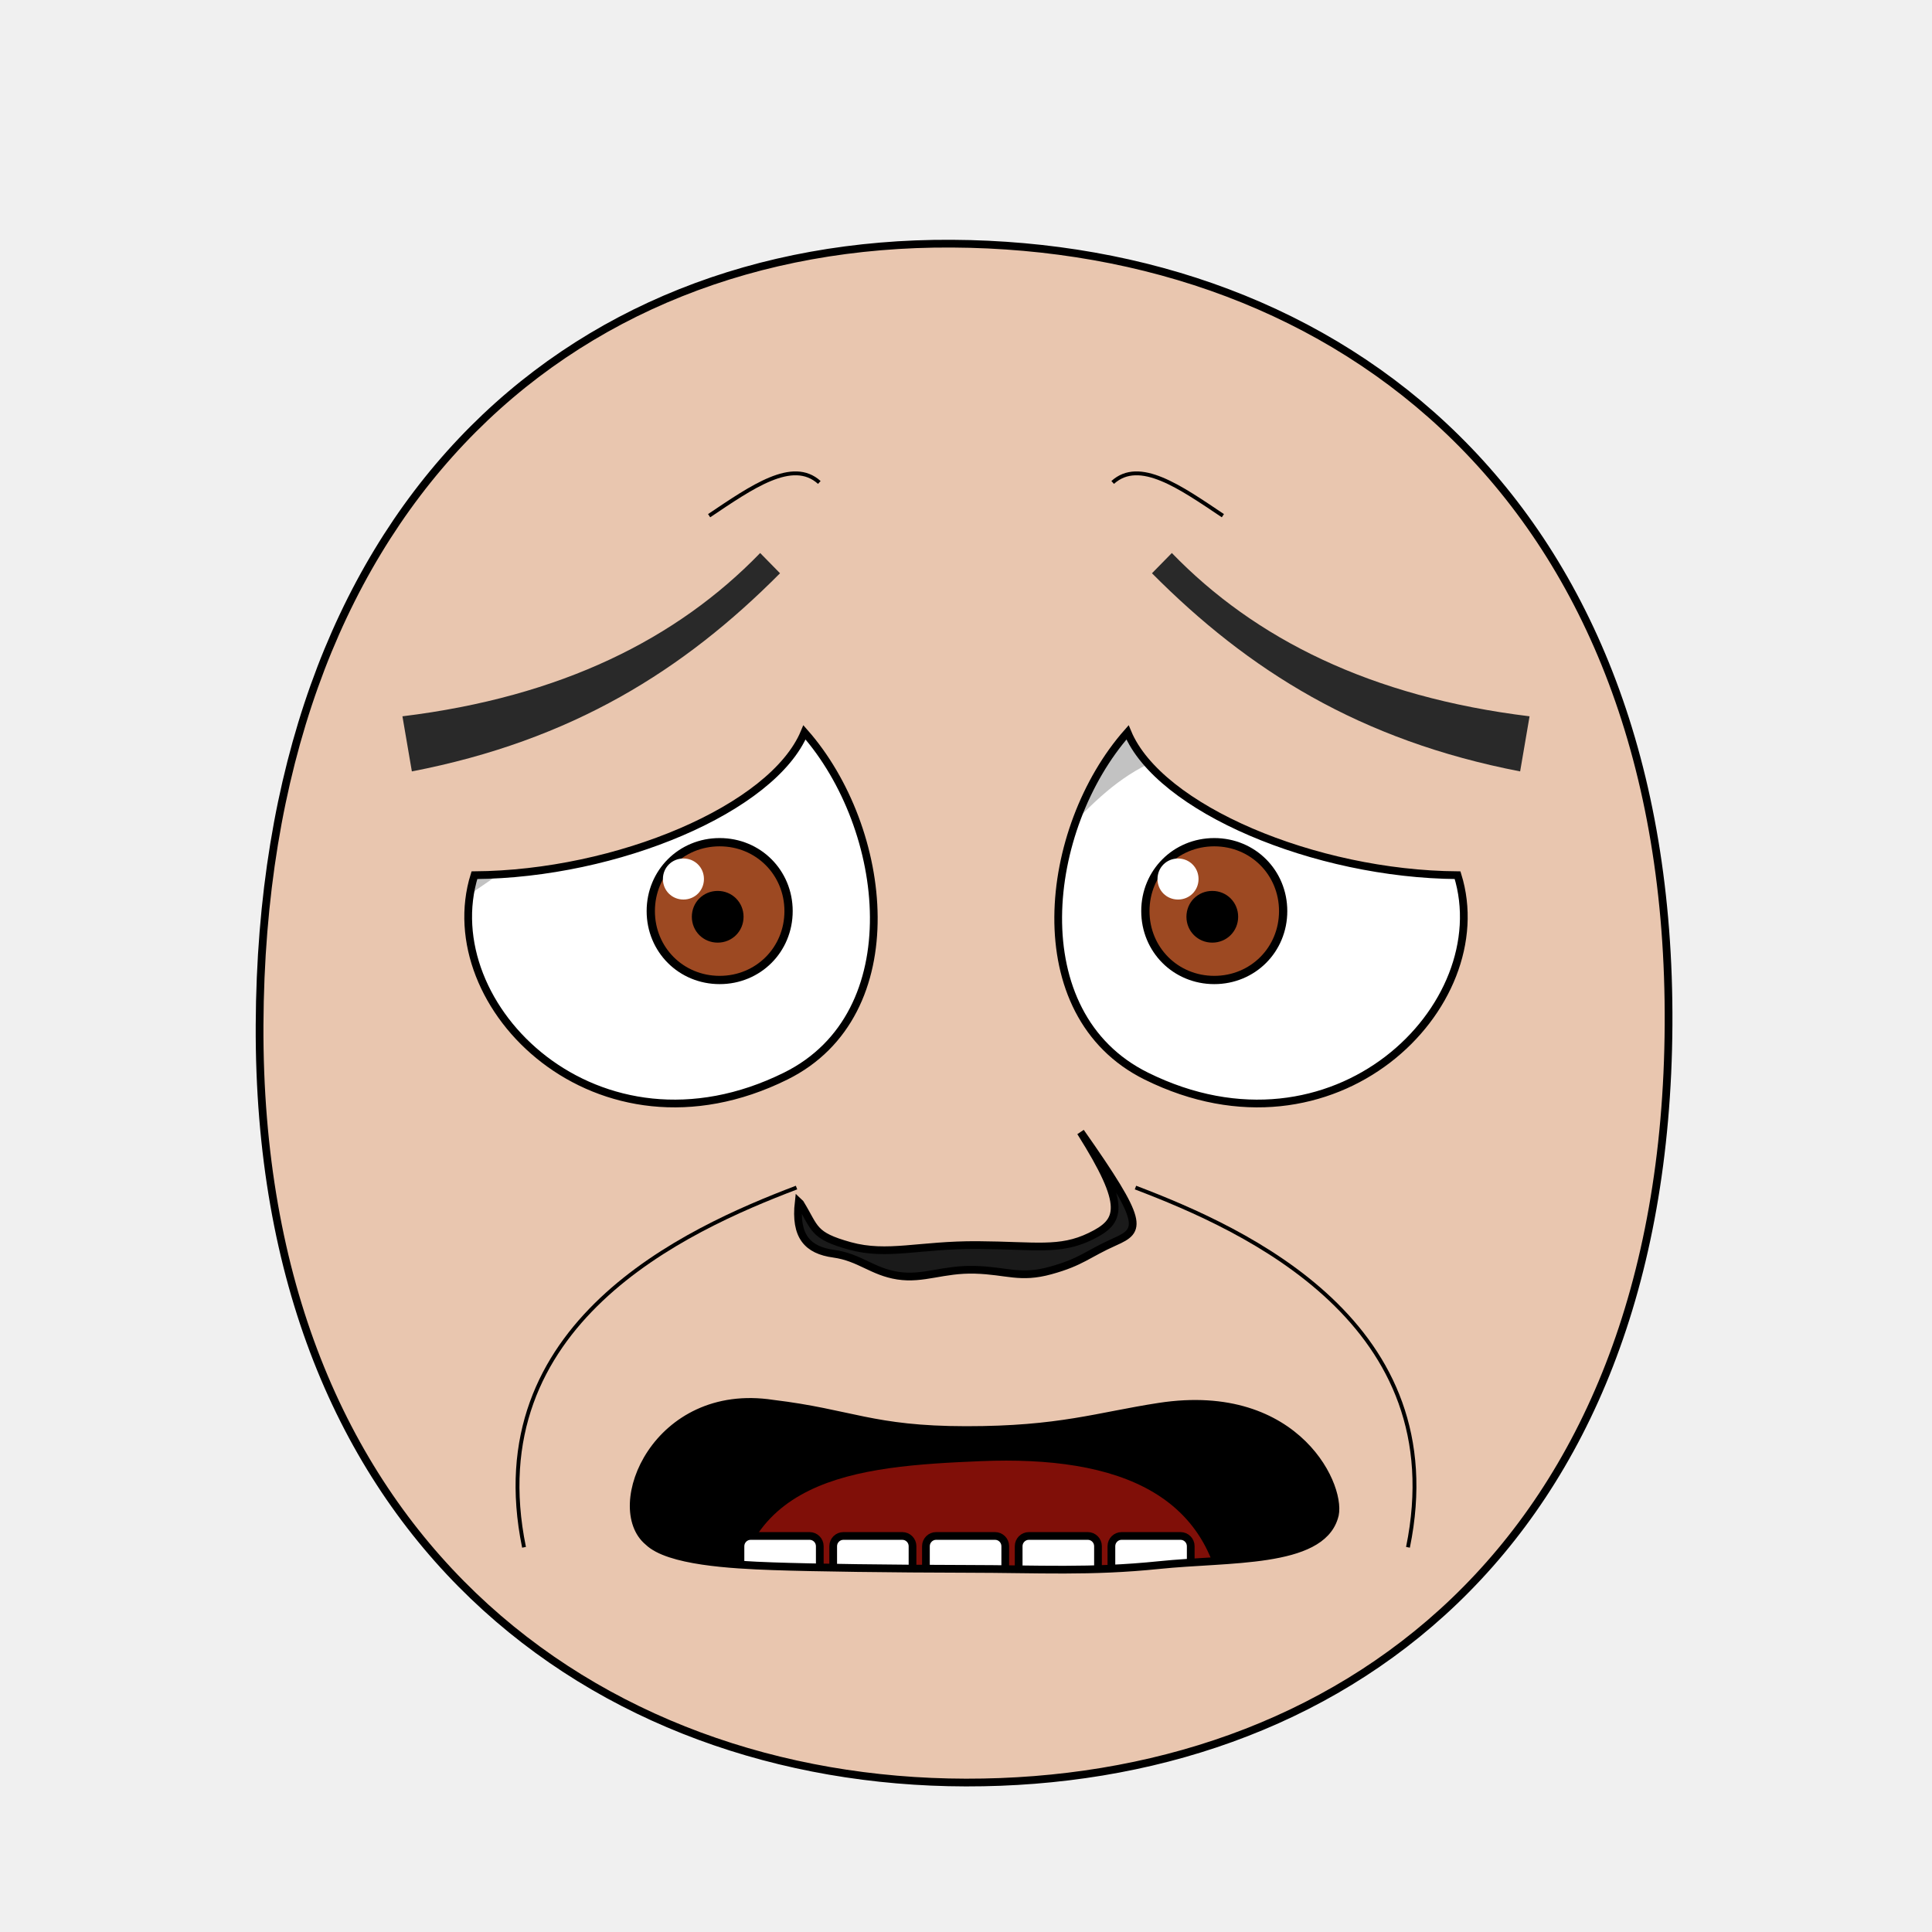
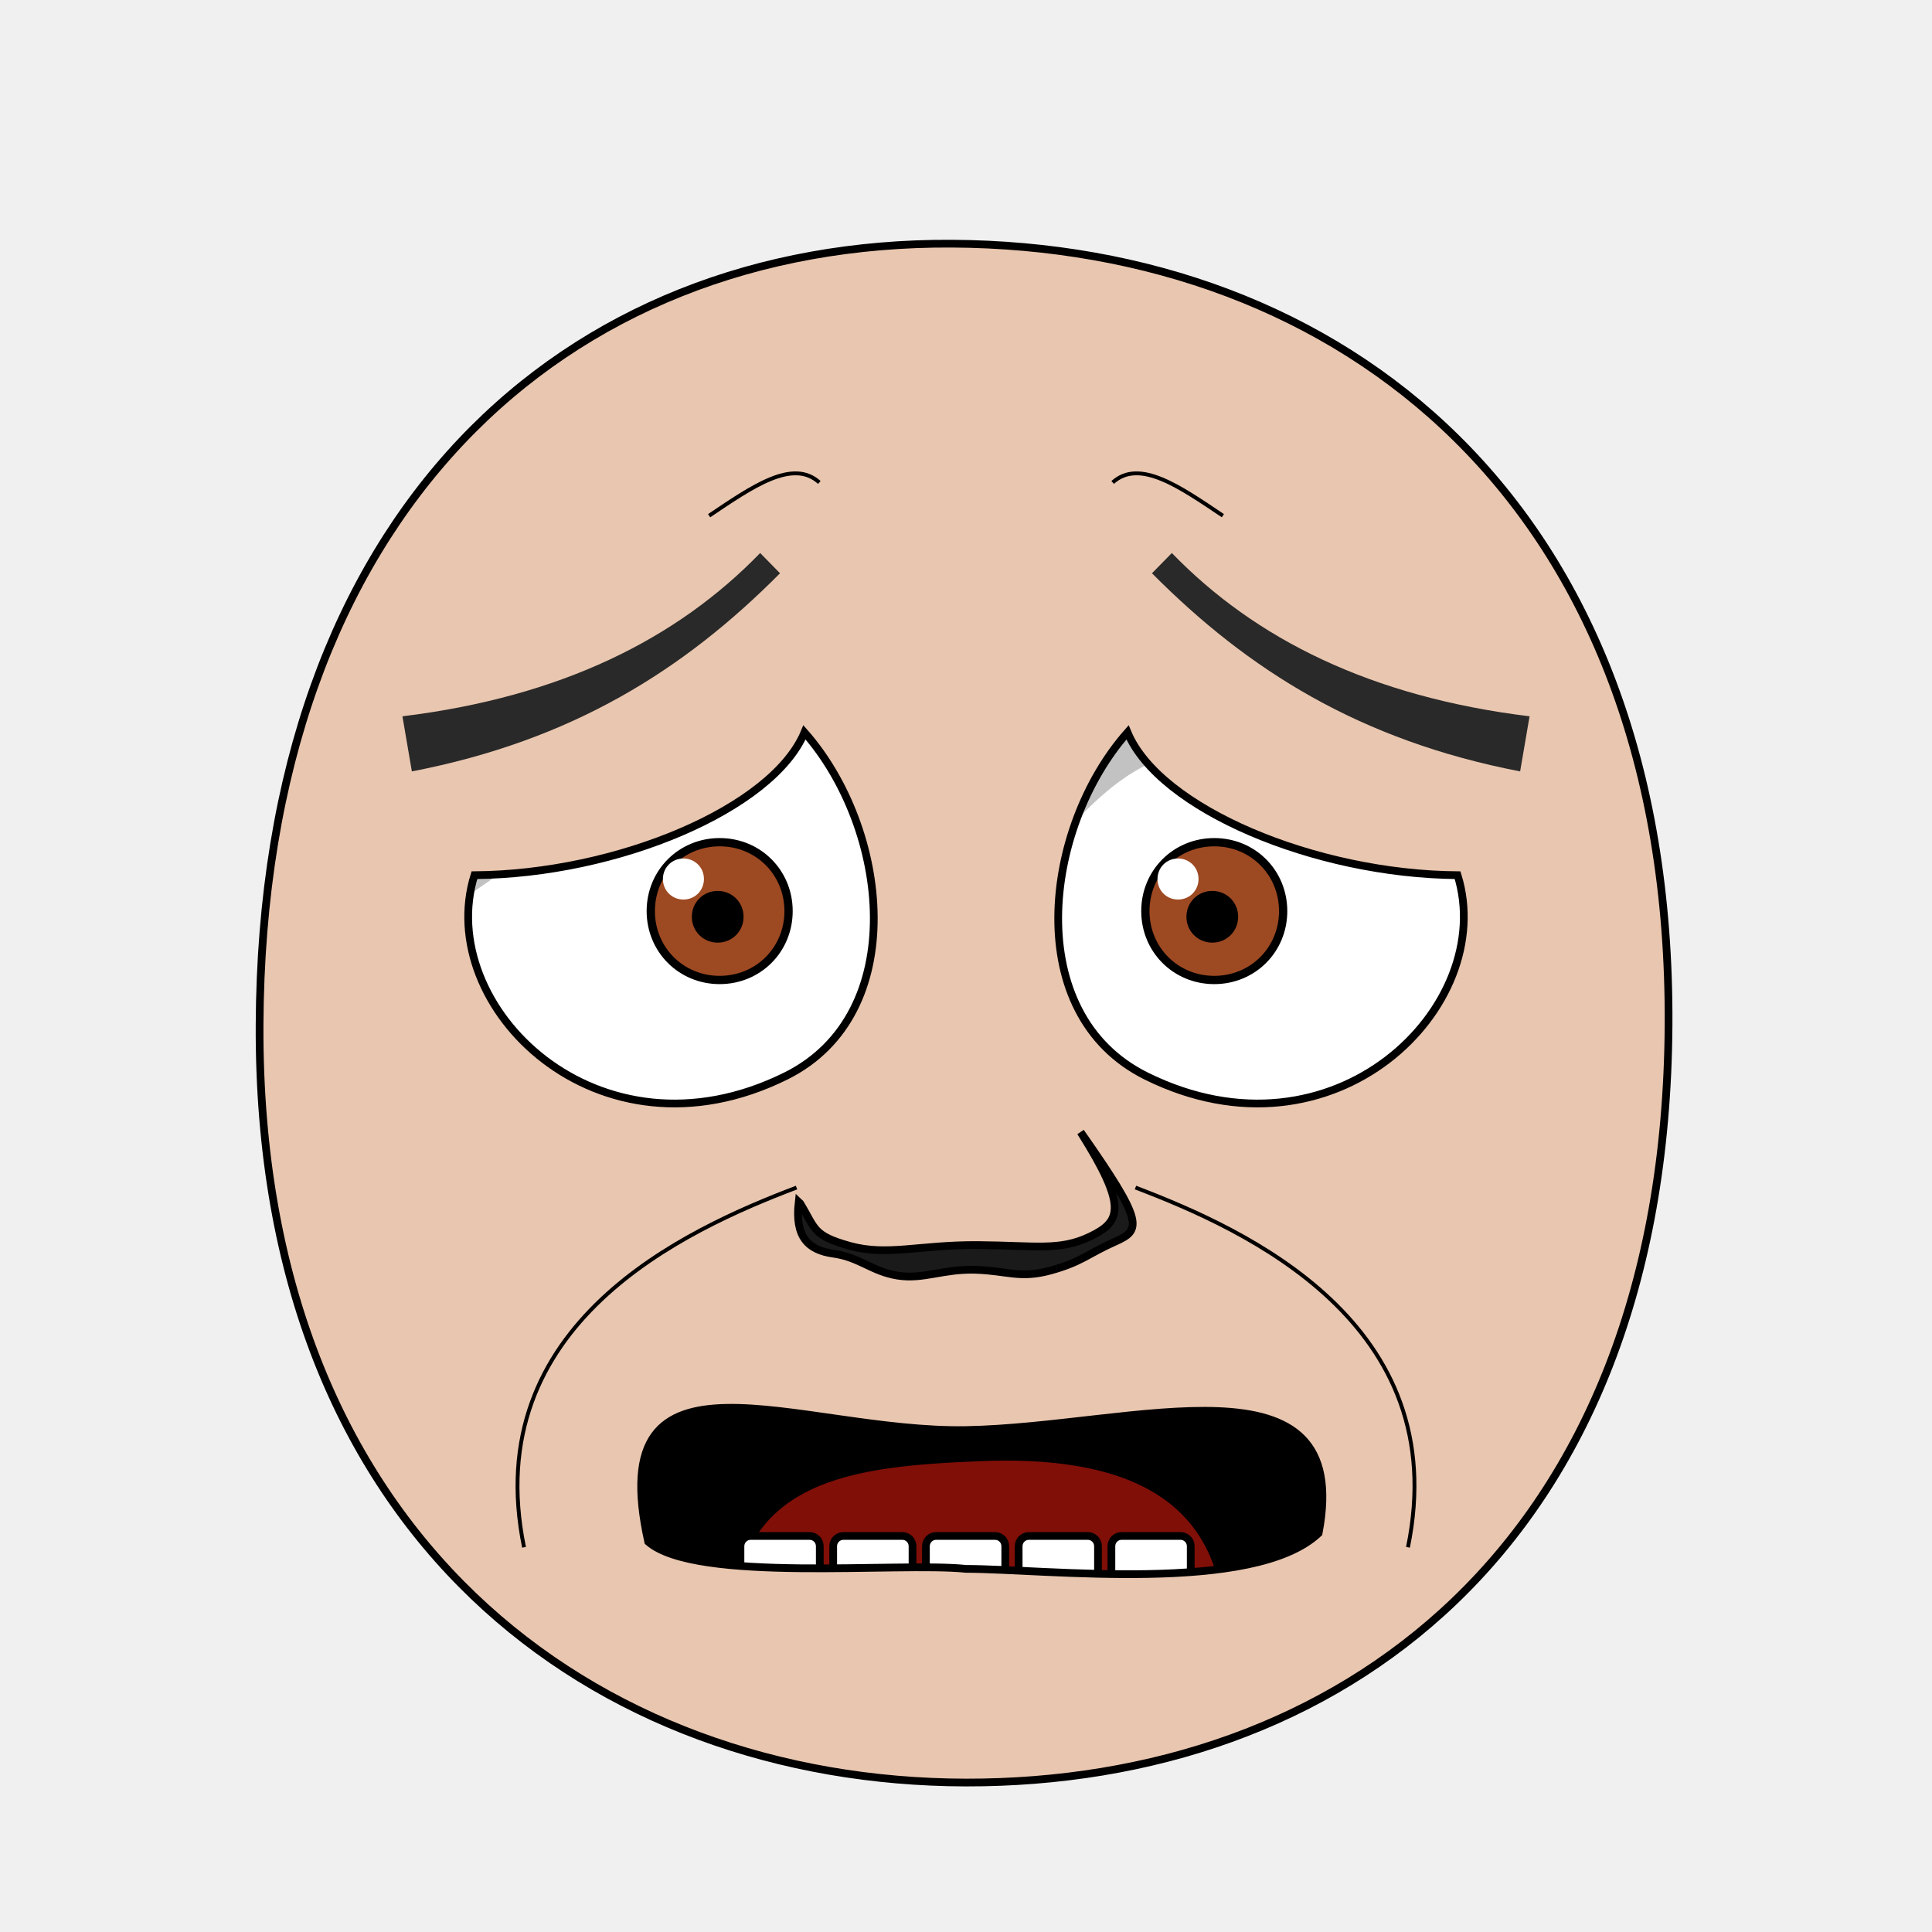
<svg xmlns="http://www.w3.org/2000/svg" xmlns:xlink="http://www.w3.org/1999/xlink" version="1.1" width="100%" height="100%" id="emoticon-front-view" viewBox="0 0 250 250">
  <defs id="defs">
    <clipPath id="clipPath-left-eye">
      <use transform="matrix(1,0,0,1,0,0)" id="use-left-eye-outline-1" y="0" height="1" xlink:href="#left-eye-outline" width="1" x="0" />
    </clipPath>
    <clipPath id="clipPath-right-eye">
      <use transform="matrix(-1,0,0,1,250,0)" morph="fixed" x="0" width="250" xlink:href="#left-eye-outline" height="250" y="0" id="use-left-eye-outline-2" />
    </clipPath>
    <clipPath clipPathUnits="userSpaceOnUse" id="clipPath-mouth">
      <use transform="matrix(1,0,0,1,0,0)" width="250" id="use-mouth-outline" xlink:href="#mouth-outline" x="0" y="0" height="250" />
    </clipPath>
  </defs>
  <g id="head">
    <path d="M 124.98,230.66 C 172.77,230.75 215.51,200.57 215.91,132.64 216.3,64.72 173.26,31.81 123.18,31.53 73.1,31.24 33.88,66.28 33.59,132.64 33.3,199.01 77.19,230.57 124.98,230.66 Z" style="fill:#e9c6af;stroke:#000000;stroke-width:1;stroke-opacity:1" id="head-outline" />
  </g>
  <g id="left-eye">
    <path d="M 104.1,94.77 C 115.03,107.16 117.9,131.22 101.66,139.25 77.35,151.28 56.13,130.19 61.39,113.25 79.88,113.12 100,104.62 104.1,94.77 Z" style="fill:#ffffff;stroke:#000000;stroke-width:1;stroke-miterlimit:4;stroke-opacity:1;stroke-dasharray:none" id="left-eye-outline" />
    <g id="left-eyeball" clip-path="url(#clipPath-left-eye)">
      <g id="left-lens">
        <path d="M 1,0.5 C 1,0.78 0.78,1 0.5,1 0.22,1 0,0.78 0,0.5 0,0.22 0.22,0 0.5,0 0.78,0 1,0.22 1,0.5 z" transform="matrix(17.83,0,0,17.83,84.21,108.98)" style="fill:#9d4922;fill-opacity:1;stroke:#000000;stroke-width:0.06;stroke-miterlimit:4;stroke-opacity:1;stroke-dasharray:none" morph="relative" id="iris" />
        <path d="M 1,0.5 C 1,0.78 0.78,1 0.5,1 0.22,1 0,0.78 0,0.5 0,0.22 0.22,0 0.5,0 0.78,0 1,0.22 1,0.5 z" transform="matrix(5.72,0,0,5.72,90.01,115.77)" style="fill:#000000;fill-opacity:1;stroke:#000000;stroke-width:0.17;stroke-miterlimit:4;stroke-opacity:1;stroke-dasharray:none" morph="relative" id="pupil" />
        <path d="M 1,0.5 C 1,0.78 0.78,1 0.5,1 0.22,1 0,0.78 0,0.5 0,0.22 0.22,0 0.5,0 0.78,0 1,0.22 1,0.5 z" transform="matrix(5.31,0,0,5.31,85.78,111.09)" style="fill:#ffffff;fill-opacity:1;stroke:none" morph="transform-only" id="glare" />
      </g>
      <path d="M 50,75 125,75 125,99.61 C 104.88,85.45 67.38,109.37 50,124.06 Z" style="opacity:0.24;fill:#000000;stroke:#000000;stroke-width:0px;stroke-linecap:butt;stroke-linejoin:miter;stroke-opacity:1" id="left-lid-shadow" />
    </g>
  </g>
  <g id="right-eye">
    <use transform="matrix(-1,0,0,1,250,0)" morph="fixed" x="0" width="250" xlink:href="#left-eye-outline" height="250" y="0" id="right-eye-outline" />
    <g id="right-eyeball" clip-path="url(#clipPath-right-eye)">
      <use transform="matrix(1,0,0,1,64,0)" morph="fixed" x="0" width="1" xlink:href="#left-lens" height="1" y="0" id="right-lens" />
      <path d="M 125,117.39 125,75 200,75 200,110.06 C 140.71,78.91 144.79,110.13 125,117.39 Z" style="opacity:0.24;fill:#000000;stroke:#000000;stroke-width:0px;stroke-linecap:butt;stroke-linejoin:miter;stroke-miterlimit:4;stroke-opacity:1;stroke-dasharray:none" id="right-lid-shadow" />
    </g>
  </g>
  <path d="m 100.935,74.18 c -12.44,12.529 -26.889,21.626 -47.64,25.64 l -1.22,-7.13 c 20.575,-2.517 35.538,-10.031 46.29,-21.13 z" style="fill:#292929;fill-opacity:1;fill-rule:nonzero;stroke-width:1;stroke-miterlimit:103.36;stroke-opacity:0;stroke-dasharray:none" id="left-eye-brow" />
  <g id="nose">
    <path d="M 103.55,155.73 C 105.53,158.96 105.11,159.87 109.97,161.22 114.82,162.56 118.93,161.07 126.48,161.11 134.02,161.16 137.13,161.91 141.09,159.99 145.06,158.07 145.92,156.16 139.83,146.49 148.11,158.29 147.71,159.16 144.23,160.7 140.76,162.24 139.96,163.3 135.95,164.4 131.97,165.5 130.32,164.43 126.18,164.31 122.02,164.19 119.51,165.58 116.18,165.07 112.85,164.55 111.25,162.7 107.88,162.23 104.5,161.77 102.84,159.99 103.35,155.54 Z" style="fill:#1a1a1a;stroke:#000000;stroke-width:1;stroke-miterlimit:4;stroke-dasharray:none" id="nose-outline" />
  </g>
  <use transform="matrix(-1,0,0,1,250,0)" id="right-eye-brow" y="0" height="250" xlink:href="#left-eye-brow" width="250" x="0" />
  <g id="mouth">
    <g clip-path="url(#clipPath-mouth)" id="mouth-interior">
      <rect style="fill:#000000;fill-opacity:1;stroke:none" y="159.934" height="66.556" id="mouth-background" width="119.944" x="68.16" />
      <path d="M 94.84,211.42 C 94.51,191.12 110.73,189.74 126.96,189.07 144.51,188.36 158.42,193.11 158.42,211.42 137.23,211.42 116.04,211.42 94.84,211.42 Z" style="fill:#800f08;fill-opacity:1;stroke:none" id="tongue" />
      <g transform="matrix(1,0,0,1,0.5,-6.35)" id="upper-teeth" morph="fix-children">
        <rect style="fill:#ffffff;fill-opacity:1;stroke:#000000;stroke-width:1.004;stroke-opacity:1" id="tooth-02" height="15.123" y="158.085" rx="1.336" transform="matrix(0.991225,0.1321854,0,1,0,0)" ry="1.325" x="96.362" width="10.356" />
        <rect style="fill:#ffffff;fill-opacity:1;stroke:#000000;stroke-width:1;stroke-opacity:1" ry="1.325" x="107.205" width="10.267" id="tooth-03" transform="matrix(0.999781,0.02092668,0,1,0,0)" height="15.123" y="169.917" rx="1.325" />
        <rect style="fill:#ffffff;fill-opacity:1;stroke:#000000;stroke-opacity:1" id="tooth-04" height="15.123" y="172.327" rx="1.325" ry="1.325" x="119.182" width="10.265" />
        <rect style="fill:#ffffff;fill-opacity:1;stroke:#000000;stroke-width:1;stroke-opacity:1" ry="1.325" x="131.211" width="10.267" id="tooth-05" transform="matrix(0.999781,-0.02092669,0,1,0,0)" height="15.123" y="175.003" rx="1.325" />
        <rect style="fill:#ffffff;fill-opacity:1;stroke:#000000;stroke-width:1.006;stroke-opacity:1" id="tooth-06" height="15.123" y="194.778" rx="1.341" transform="matrix(0.9876076,-0.1569434,0,1,0,0)" ry="1.325" x="144.894" width="10.394" />
      </g>
      <g transform="matrix(1,0,0,1,0.5,26.66)" morph="fix-children" id="lower-teeth">
        <rect rx="1.325" y="172.091" height="15.123" id="tooth-09" width="10.265" x="95.315" ry="1.325" style="fill:#ffffff;fill-opacity:1;stroke:#000000;stroke-opacity:1" />
        <rect width="10.265" x="107.315" ry="1.325" rx="1.325" y="172.091" height="15.123" id="tooth-10" style="fill:#ffffff;fill-opacity:1;stroke:#000000;stroke-opacity:1" />
        <rect rx="1.325" y="172.091" height="15.123" id="tooth-11" width="10.265" x="119.315" ry="1.325" style="fill:#ffffff;fill-opacity:1;stroke:#000000;stroke-opacity:1" />
        <rect width="10.265" x="131.315" ry="1.325" rx="1.325" y="172.091" height="15.123" id="tooth-12" style="fill:#ffffff;fill-opacity:1;stroke:#000000;stroke-opacity:1" />
        <rect rx="1.325" y="172.091" height="15.123" id="tooth-13" width="10.265" x="143.315" ry="1.325" style="fill:#ffffff;fill-opacity:1;stroke:#000000;stroke-opacity:1" />
      </g>
    </g>
-     <path d="M 172.63,196.39 C 170.76,202.37 158.96,201.59 150,202.52 141.04,203.44 134.55,203.02 125,203.01 115.45,202.99 105.37,202.86 100,202.67 94.63,202.48 86.5,202.04 83.88,199.5 78.5,195.04 84.9,179.32 100,181.64 110.15,182.86 112.85,185.04 125,185.05 137.15,185.06 142,183.26 150,182.03 168.09,179.25 173.94,192.89 172.63,196.39 Z" style="fill:none;stroke:#000000;stroke-width:1px;stroke-miterlimit:4;stroke-opacity:1" id="mouth-outline" />
+     <path d="m 170.63,198.39 c -8.376,7.907 -35.186,4.646 -45.63,4.62 -8.787,-0.907 -34.965,1.864 -41.12,-3.51 -6.098,-27.312 19.467,-14.078 41.12,-14.45 21.653,-0.372 50.238,-10.627 45.63,13.34 z" style="fill:none;stroke:#000000;stroke-width:1px;stroke-miterlimit:4;stroke-opacity:1" id="mouth-outline" />
  </g>
  <g id="wrinkles">
    <path d="M 91.76,66.73 C 97.31,63.01 102.56,59.29 106.02,62.43" style="fill:none;stroke:#000000;stroke-width:0.5;stroke-linecap:butt;stroke-linejoin:miter;stroke-miterlimit:4;stroke-opacity:1;stroke-dasharray:none" id="wrinkle-left-brow" />
    <path d="M 67.81,200.22 C 61.87,171.28 88.71,159.13 103.07,153.67" style="fill:none;stroke:#000000;stroke-width:0.5;stroke-linecap:butt;stroke-linejoin:miter;stroke-miterlimit:4;stroke-opacity:1;stroke-dasharray:none" id="wrinkle-left-cheek" />
    <use transform="matrix(-1,0,0,1,250,0)" width="250" id="wrinkle-right-brow" xlink:href="#wrinkle-left-brow" x="0" y="0" height="250" morph="fixed" />
    <use transform="matrix(-1,0,0,1,250,0)" width="250" id="wrinkle-right-cheek" xlink:href="#wrinkle-left-cheek" x="0" y="0" height="250" morph="fixed" />
  </g>
</svg>
